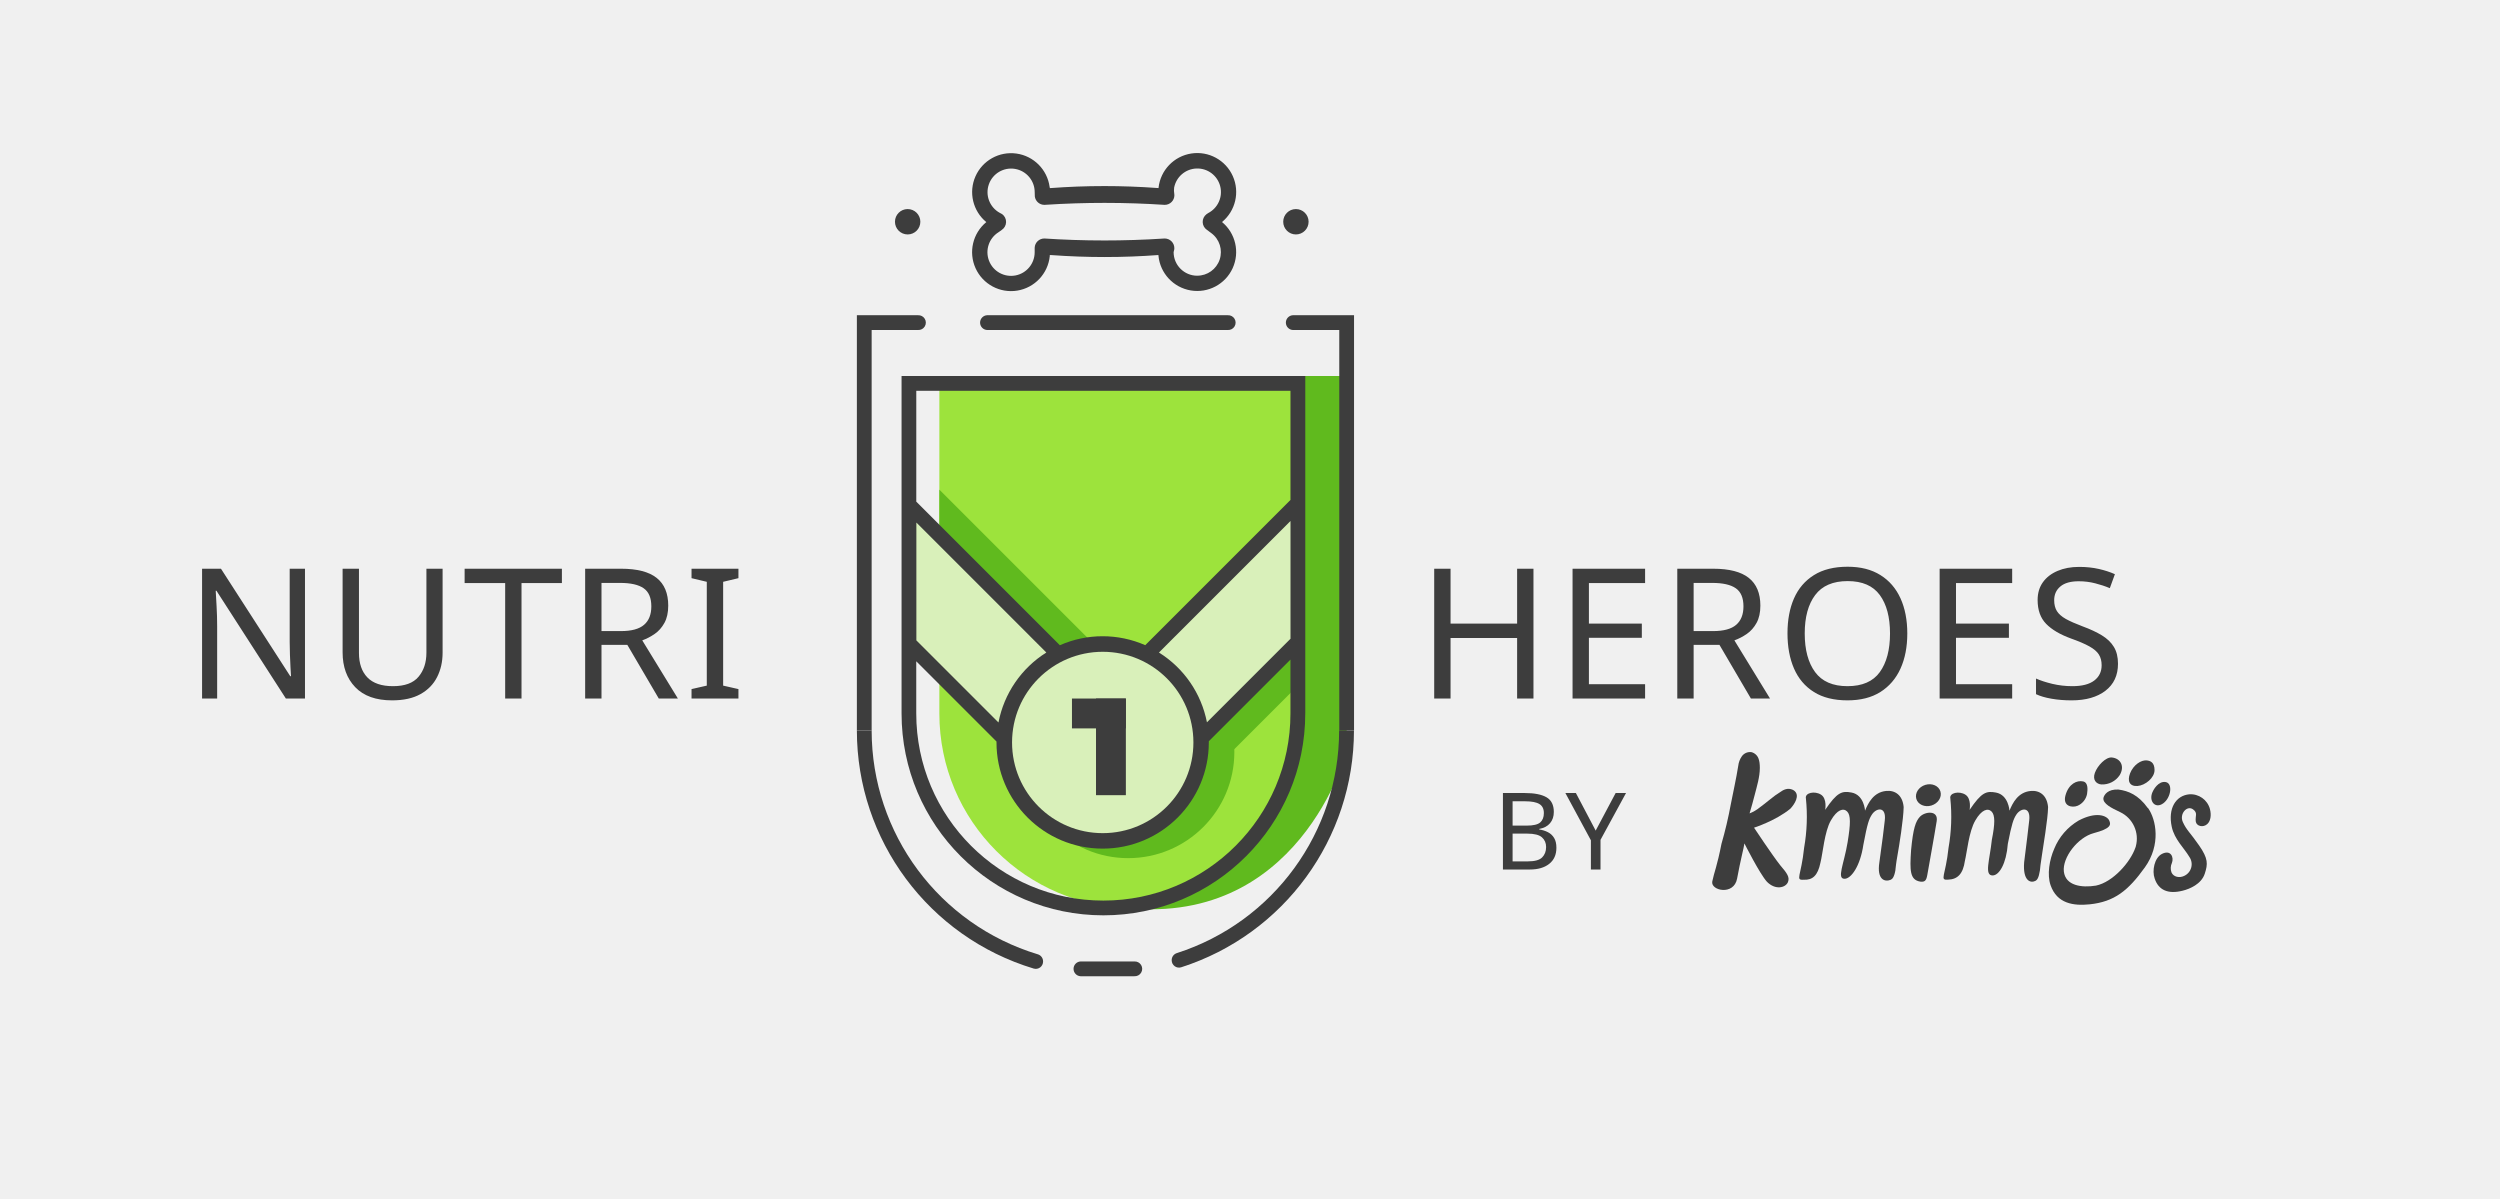
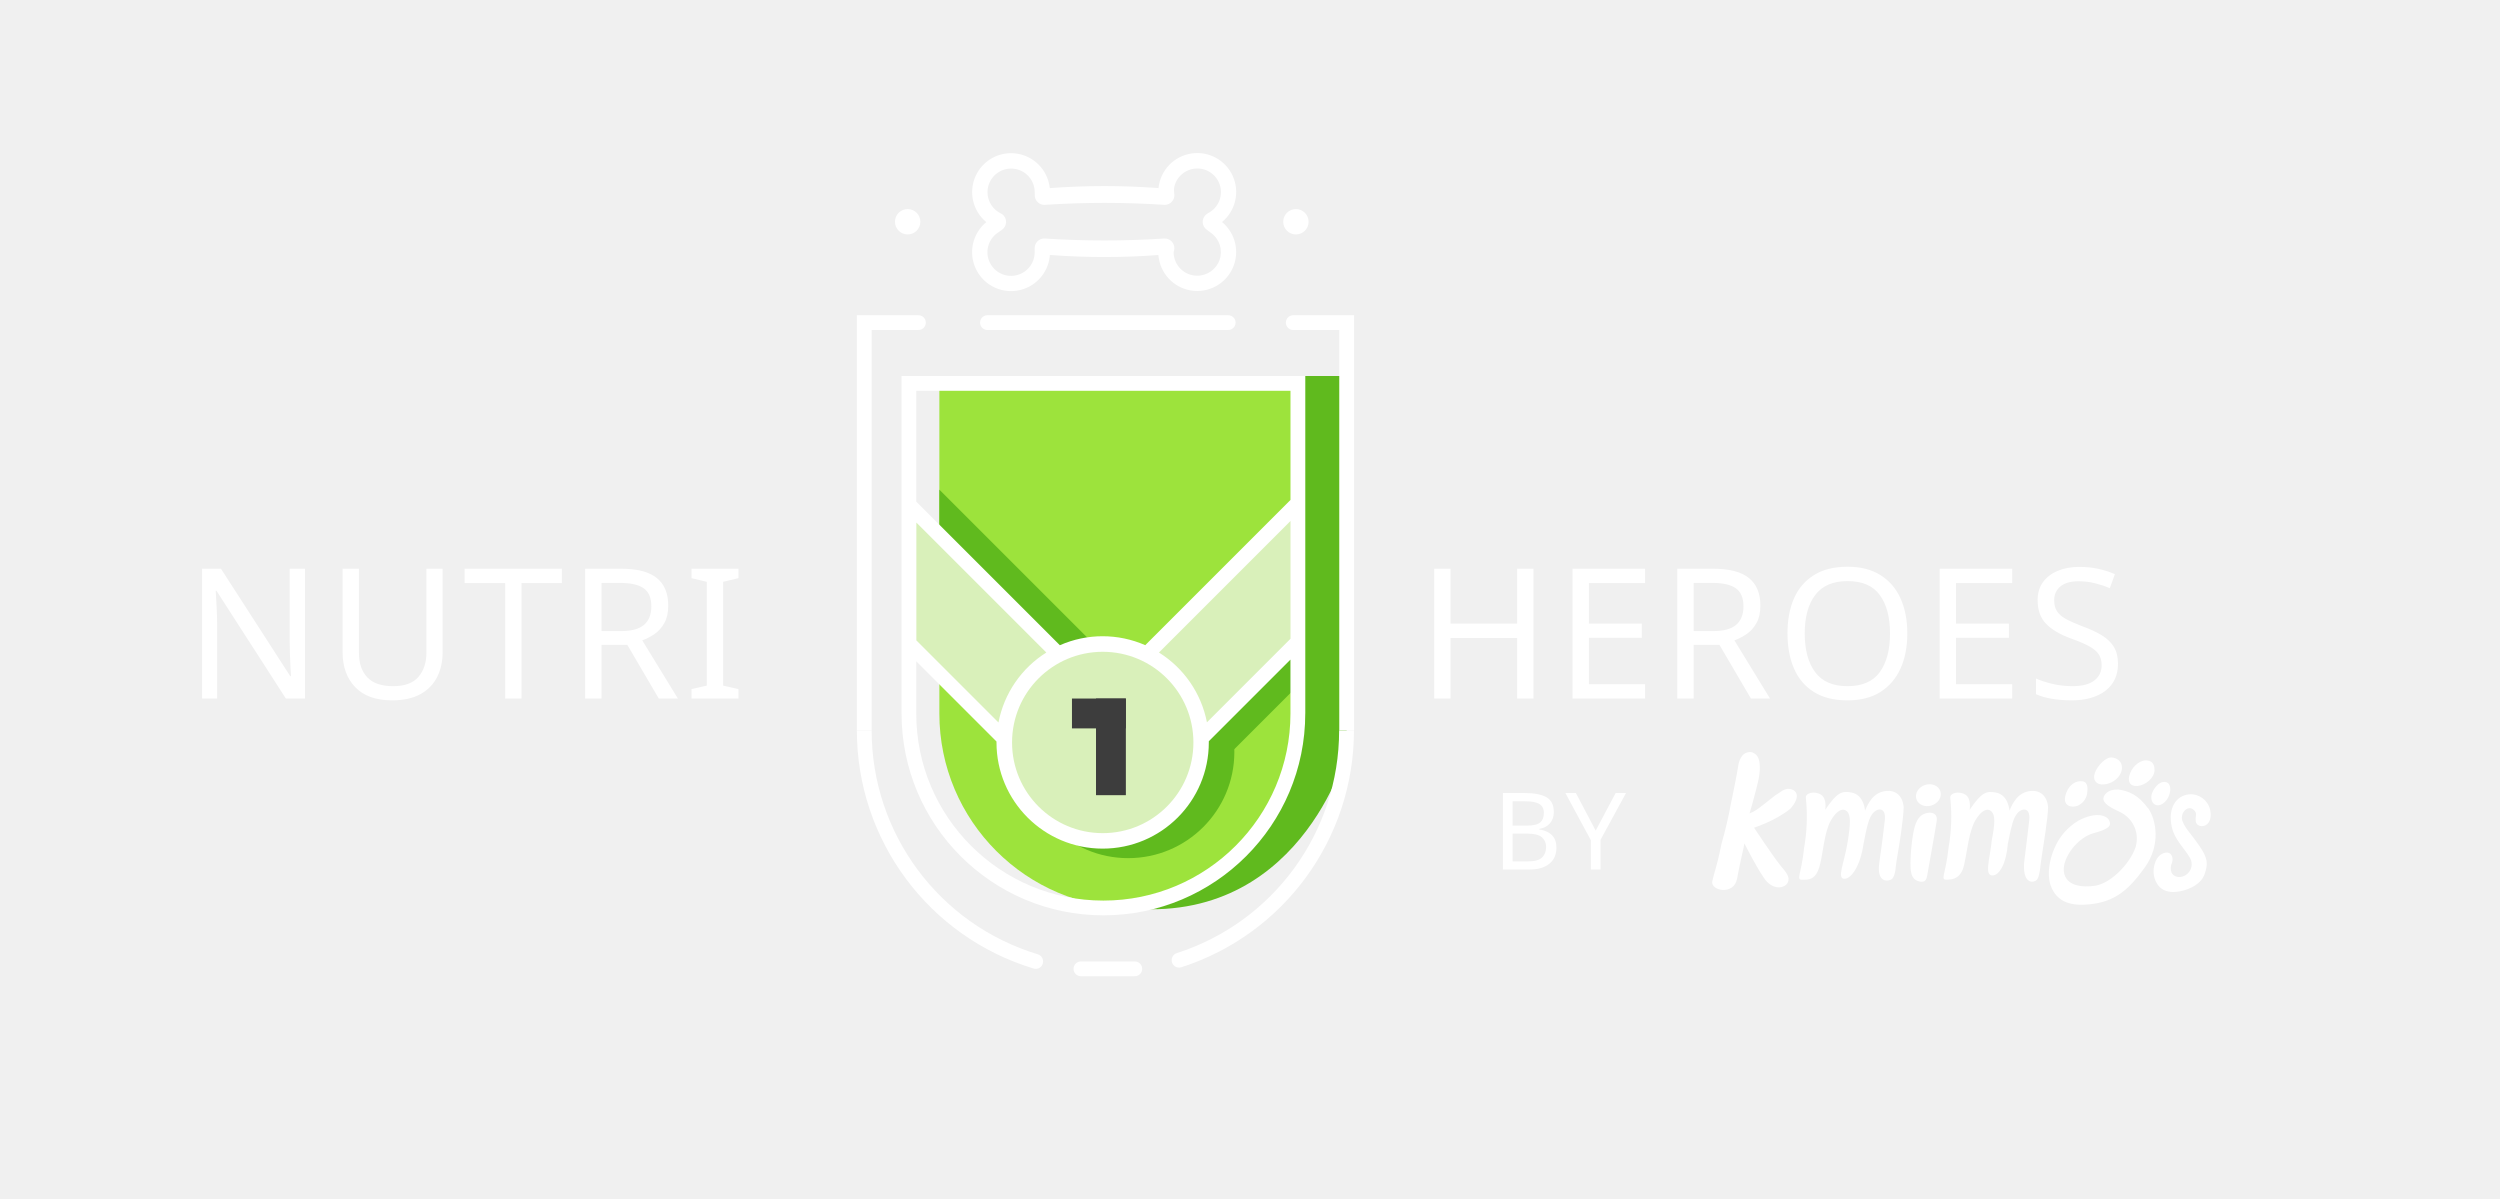
<svg xmlns="http://www.w3.org/2000/svg" id="Capa_1" data-name="Capa 1" viewBox="0 0 921.96 442.07">
  <defs>
    <style>
      .cls-1 {
        fill: #9de33c;
      }

      .cls-2 {
        fill: #60ba1e;
      }

      .cls-3 {
        fill: #d9f0ba;
      }

-       .cls-4, .cls-5, .cls-6 {
+       .cls-4, .cls-6, .cls-7 {
+         fill: #fff;
+       }
+ 
+       .cls-5 {
        fill: #3d3d3d;
      }

-       .cls-5 {
+       .cls-6 {
        font-size: 67.05px;
        letter-spacing: 0.02em;
      }

-       .cls-5, .cls-6 {
+       .cls-6, .cls-7 {
        font-family: GothamMedium, Gotham Medium;
      }

-       .cls-6 {
+       .cls-7 {
        font-size: 39.5px;
        letter-spacing: 0.03em;
      }
    </style>
  </defs>
  <g>
    <g>
      <path class="cls-1" d="M346.42,142.13v121a71.72,71.72,0,0,0,143.44,0v-121Z" />
      <path class="cls-2" d="M477.21,138.66h19.42V277.12s-17.54,66.55-84.49,57.34c17,0,65.06-24.42,65.06-68.86Z" />
      <polygon class="cls-2" points="415.01 316.47 491.7 239.78 491.7 180 415.22 256.48 415.01 316.47" />
      <polygon class="cls-2" points="421.43 314.06 346.42 239.04 346.42 180.57 421.23 255.38 421.43 314.06" />
      <circle class="cls-2" cx="416.06" cy="277.32" r="39.15" />
      <polygon class="cls-3" points="406.67 310 335.21 234.66 335.21 187.54 406.46 253.56 406.67 310" />
      <polygon class="cls-3" points="405.62 311.64 478.68 234.66 478.62 187.54 405.82 255.11 405.62 311.64" />
      <path class="cls-4" d="M481.37,263.12c0-41.28,0-83.18,0-124.46H332.48V263.12h0a74.44,74.44,0,0,0,148.88,0h-5.46a69,69,0,0,1-138,0h0V243.87l29.59,29.59c0,.12,0,.23,0,.35a39.15,39.15,0,0,0,78.3,0c0-.15,0-.3,0-.45l30.11-30.11v19.88Zm-113.15,3.32-30.28-30.28V192.71l47.93,47.93A39.17,39.17,0,0,0,368.22,266.44ZM390.91,238l-53-53V144.11h138v40.26l-53.56,53.56a39.16,39.16,0,0,0-31.45,0Zm54.19,28.38a39.17,39.17,0,0,0-17.7-25.74l48.52-48.52v43.44Z" />
      <circle class="cls-3" cx="406.67" cy="273.81" r="33.44" />
-       <rect class="cls-4" x="391.88" y="269.93" width="35.64" height="11.01" transform="translate(685.13 -134.27) rotate(90)" />
-       <rect class="cls-4" x="395.33" y="257.61" width="19.88" height="11.01" transform="translate(810.53 526.23) rotate(-180)" />
+       <rect class="cls-5" x="391.88" y="269.93" width="35.64" height="11.01" transform="translate(685.13 -134.27) rotate(90)" />
+       <rect class="cls-5" x="395.33" y="257.61" width="19.88" height="11.01" transform="translate(810.53 526.23) rotate(-180)" />
      <g>
        <path class="cls-4" d="M364,121.7h88.78a2.73,2.73,0,1,0,0-5.45H364a2.73,2.73,0,0,0,0,5.45Z" />
        <path class="cls-4" d="M418.33,354.57H398.47a2.73,2.73,0,0,0,0,5.45h19.86a2.73,2.73,0,1,0,0-5.45Z" />
        <path class="cls-4" d="M493.9,116.25H476.77a2.73,2.73,0,0,0,0,5.45H493.9V269.38h5.45V116.25Z" />
        <path class="cls-4" d="M316,269.38h5.45V121.7h17.09a2.73,2.73,0,1,0,0-5.45H316v5.45h0Z" />
        <path class="cls-4" d="M382.71,351.93a86.25,86.25,0,0,1-61.26-82.55H316a91.73,91.73,0,0,0,65.21,87.81,2.69,2.69,0,0,0,3.46-2.58v-.09A2.71,2.71,0,0,0,382.71,351.93Z" />
        <path class="cls-4" d="M434,351.49a2.71,2.71,0,0,0-1.9,2.58v.07a2.7,2.7,0,0,0,3.51,2.58,91.72,91.72,0,0,0,63.71-87.33h-5.47A86.25,86.25,0,0,1,434,351.49Z" />
      </g>
    </g>
    <circle class="cls-4" cx="334.73" cy="81.78" r="4.68" />
    <circle class="cls-4" cx="477.91" cy="81.78" r="4.68" />
-     <text class="cls-5" transform="translate(68.02 257.61)">NUTRI</text>
-     <text class="cls-5" transform="translate(522.41 257.61)">HEROES</text>
+     <text class="cls-6" transform="translate(68.02 257.61)">NUTRI</text>
+     <text class="cls-6" transform="translate(522.41 257.61)">HEROES</text>
    <g>
      <path class="cls-4" d="M815,298.39a7.37,7.37,0,0,0-7.67-5.46c-4.88.48-7.9,5.14-6.42,12,1,4.64,4.55,7.79,6.5,11.09a4.73,4.73,0,0,1-1.93,7c-1.79.86-3.92.38-4.66-1.26a4.58,4.58,0,0,1,.15-3.54c.8-2-.38-5-3.68-3.31-2.8,1.43-3.71,6.26-2.68,9.07,1.38,4.24,4.91,5.88,10.34,4.49,2.53-.62,6.88-2.41,8.13-6.26,1.17-3.58,1.29-5.56-2.09-10.42-3.21-4.68-4.64-5.61-6-8.65s1.59-6.29,3.78-4.65c1.87,1.35.7,2.46,1,4.5.26,1.68,2.68,2.32,4.23.92,1.22-1.11,1.58-3.19,1-5.51" />
      <path class="cls-4" d="M792.08,298c-3.51-4.88-7.16-6.33-10.85-6.83-3.88-.19-5.24,1.88-5.52,3.1-.32,2.12,3.06,3.76,6.14,5.21a10.83,10.83,0,0,1,5.81,12.61c0,.17-.1.34-.16.51-1.86,5.41-8.33,12.72-14.55,14-5.33.87-11.22,0-11.83-5.17s5.12-12.62,11-14.18c6.29-1.67,6.45-3.05,5.74-4.64-.83-1.84-4.78-3.45-11.31,0a21.47,21.47,0,0,0-9,10.44c-1.75,4-2.69,9.49-1.33,13.4,2.35,6.77,8.4,7.68,14.43,7.05,9.06-.94,14.17-5,20.36-13.65,5.92-8.28,4.21-17.56,1.14-21.87" />
      <path class="cls-4" d="M797.79,296.24c2.87-2.09,3.57-7.35.89-7.83s-4.65,2.83-5.1,4.29c-.94,3,1.35,5.63,4.21,3.54" />
      <path class="cls-4" d="M788.27,289.86c2.87-.21,6.29-3,6.29-5.86s-1.56-3.45-2.92-3.58c-2-.19-4.88,1.63-6.1,4.77-1.14,2.93-.1,4.88,2.74,4.67" />
      <path class="cls-4" d="M774.93,289.29a7.69,7.69,0,0,0,6.77-3.41c1.93-3.22.42-6.18-2.86-6.53-2.25-.24-5.33,3-6.29,5.68s.64,4.12,2.38,4.26" />
      <path class="cls-4" d="M766.16,297.17a6,6,0,0,0,3.51-4.33c.21-1.49.54-4.24-1.48-4.67-2.27-.48-5.26.89-6.45,5.05s2.43,4.76,4.42,3.94" />
      <path class="cls-4" d="M712.28,297.06c2.46-.75,3.94-3.07,3.32-5.17s-3.11-3.19-5.57-2.44-3.94,3.07-3.32,5.17,3.11,3.19,5.57,2.44" />
      <path class="cls-4" d="M699,320.77c.18-1.3.16-2,.77-5.4s2.19-13.17,2.27-17.74c-.4-4.47-3.22-6.27-6.47-5.94-4.61.46-6.58,4.37-7.77,7.27,0,0-.32-5.82-5-6.69-3.52-.65-5.27-.16-9.7,6.39,0,0,.78-4.13-1.55-5.61s-6-.68-5.56,1.39a66,66,0,0,1-.66,18.21c-1.08,10.51-3.39,12-.17,11.78,3.3.19,5.22-1.56,6.18-6.25.88-3.36,1.49-11.49,3.84-15.58s4.64-4.69,6-3.35,1.31,4.49.2,11.29c-1.32,8.11-4.19,13.66-1.05,13.54,2.32-.09,5.67-4.54,6.85-12.55,1.5-8,2.11-9.54,3.16-11.15,1.62-2.49,5.36-3.13,4.74,2.17-.44,3.74-.85,7.42-2,15.48-1,6.49,2.09,7.29,4.15,6.43.64-.27,1.33-.95,1.8-3.72" />
      <path class="cls-4" d="M752.29,321c.17-1.36.15-2.05.74-5.61.46-3.35,2.19-13.19,2.27-17.75-.4-4.47-3.22-6.27-6.47-5.94-4.61.47-6.58,4.37-7.77,7.27,0,0-.32-5.82-5-6.69-3.52-.65-5.27-.16-9.7,6.39,0,0,.78-4.13-1.55-5.61s-6-.68-5.56,1.39a65.88,65.88,0,0,1-.66,18.2c-1.11,10.5-3.44,12-.18,11.75,3.54-.1,5.53-2.16,6.21-6.91.78-3.21,1.47-10.81,3.82-14.88s4.64-4.69,6-3.35,1.31,4.49.12,10.45c-.79,7.49-2.89,13.22.33,13.14,2.38-.06,5-4.28,5.57-11.69,1.47-7.56,2.09-9.14,3.14-10.75,1.62-2.49,5.36-3.13,4.74,2.17-.44,3.74-.84,7.42-1.87,15.44-.53,6.74,2.26,7.77,4.13,6.85.6-.29,1.25-1,1.69-3.88" />
      <path class="cls-4" d="M710.73,322.82c.37-2.17,2.66-14.72,3.49-20,.66-4.15-4.34-3.57-6.18-1.62-1.56,1.65-2.5,4.22-3.26,12.29-.5,7.58-.48,11,3.4,11.64,1.6.19,2.2-.33,2.55-2.34" />
      <path class="cls-4" d="M649,283.18a14,14,0,0,0-.11-1.85,6.77,6.77,0,0,0-.32-1.41,3.81,3.81,0,0,0-2.65-2.54,3.73,3.73,0,0,0-3.51,1.46,7.63,7.63,0,0,0-1.38,3.62c-.75,4.72-1.81,9.4-2.73,14.1a149.27,149.27,0,0,1-3.45,14.64c-1.62,8.29-2.69,10.45-3.39,13.85s8,5.35,9.16-1.07,2.57-11.72,2.69-12.94c0,0,5.66,11.25,8.31,14.14,3.1,3.16,6.85,2.24,7.74.15.72-1.81-.21-3.18-2.92-6.34-2.81-3.55-9.58-13.75-9.58-13.75s8-2.56,13.39-7c1.51-1.6,3.77-5,1.31-6.74a3.71,3.71,0,0,0-2.39-.57,4.81,4.81,0,0,0-2.17.86,37.5,37.5,0,0,0-4.6,3.31c-1.11.89-2.22,1.8-3.4,2.65a14.17,14.17,0,0,1-3.79,2.22c.69-2.28,1.32-4.58,1.91-6.88.81-3.16,1.87-6.57,1.88-9.89" />
    </g>
-     <text class="cls-6" transform="translate(550.43 320.66)">BY</text>
+     <text class="cls-7" transform="translate(550.43 320.66)">BY</text>
    <path class="cls-4" d="M450.65,81.89a14.36,14.36,0,1,0-23.39-12.72l0,.18h-.18c-7-.51-13.58-.73-19.75-.73-7,0-13.6.27-19.75.73h0l-.41,0-.09-.44a14.35,14.35,0,1,0-23.35,13,14.36,14.36,0,1,0,23.41,12.56l0-.41.42,0h0c7,.51,13.58.73,19.75.73,7,0,13.6-.27,19.75-.73h.16v.25a14.36,14.36,0,1,0,23.43-12.44Zm-9.13,19.79A8.71,8.71,0,0,1,432.81,93a3.1,3.1,0,0,1,.1-.43,3.49,3.49,0,0,0,.17-1.05,3.57,3.57,0,0,0-3.57-3.57c-7.8.51-15.21.73-22.19.73-7.82,0-15.23-.27-22.19-.73a3.56,3.56,0,0,0-3.56,3.42s0,1,0,1.64a8.71,8.71,0,1,1-13.28-7.4c.42-.26,1.12-.8,1.12-.8a3.55,3.55,0,0,0,.17-5.84,8.18,8.18,0,0,0-.91-.49,8.7,8.7,0,1,1,12.91-7.62c0,.6.05,1.62.05,1.62a3.56,3.56,0,0,0,3.52,3.07c7.8-.51,15.21-.73,22.19-.73,7.82,0,15.23.27,22.19.73a3.57,3.57,0,0,0,3.57-3.57c0-.31-.11-1.07-.16-1.61a6.62,6.62,0,0,1,.06-1.16,8.71,8.71,0,1,1,12.54,9.38,5.3,5.3,0,0,0-.62.42,3.55,3.55,0,0,0,.16,5.75L446.75,86a8.7,8.7,0,0,1-5.23,15.67Z" />
  </g>
</svg>
